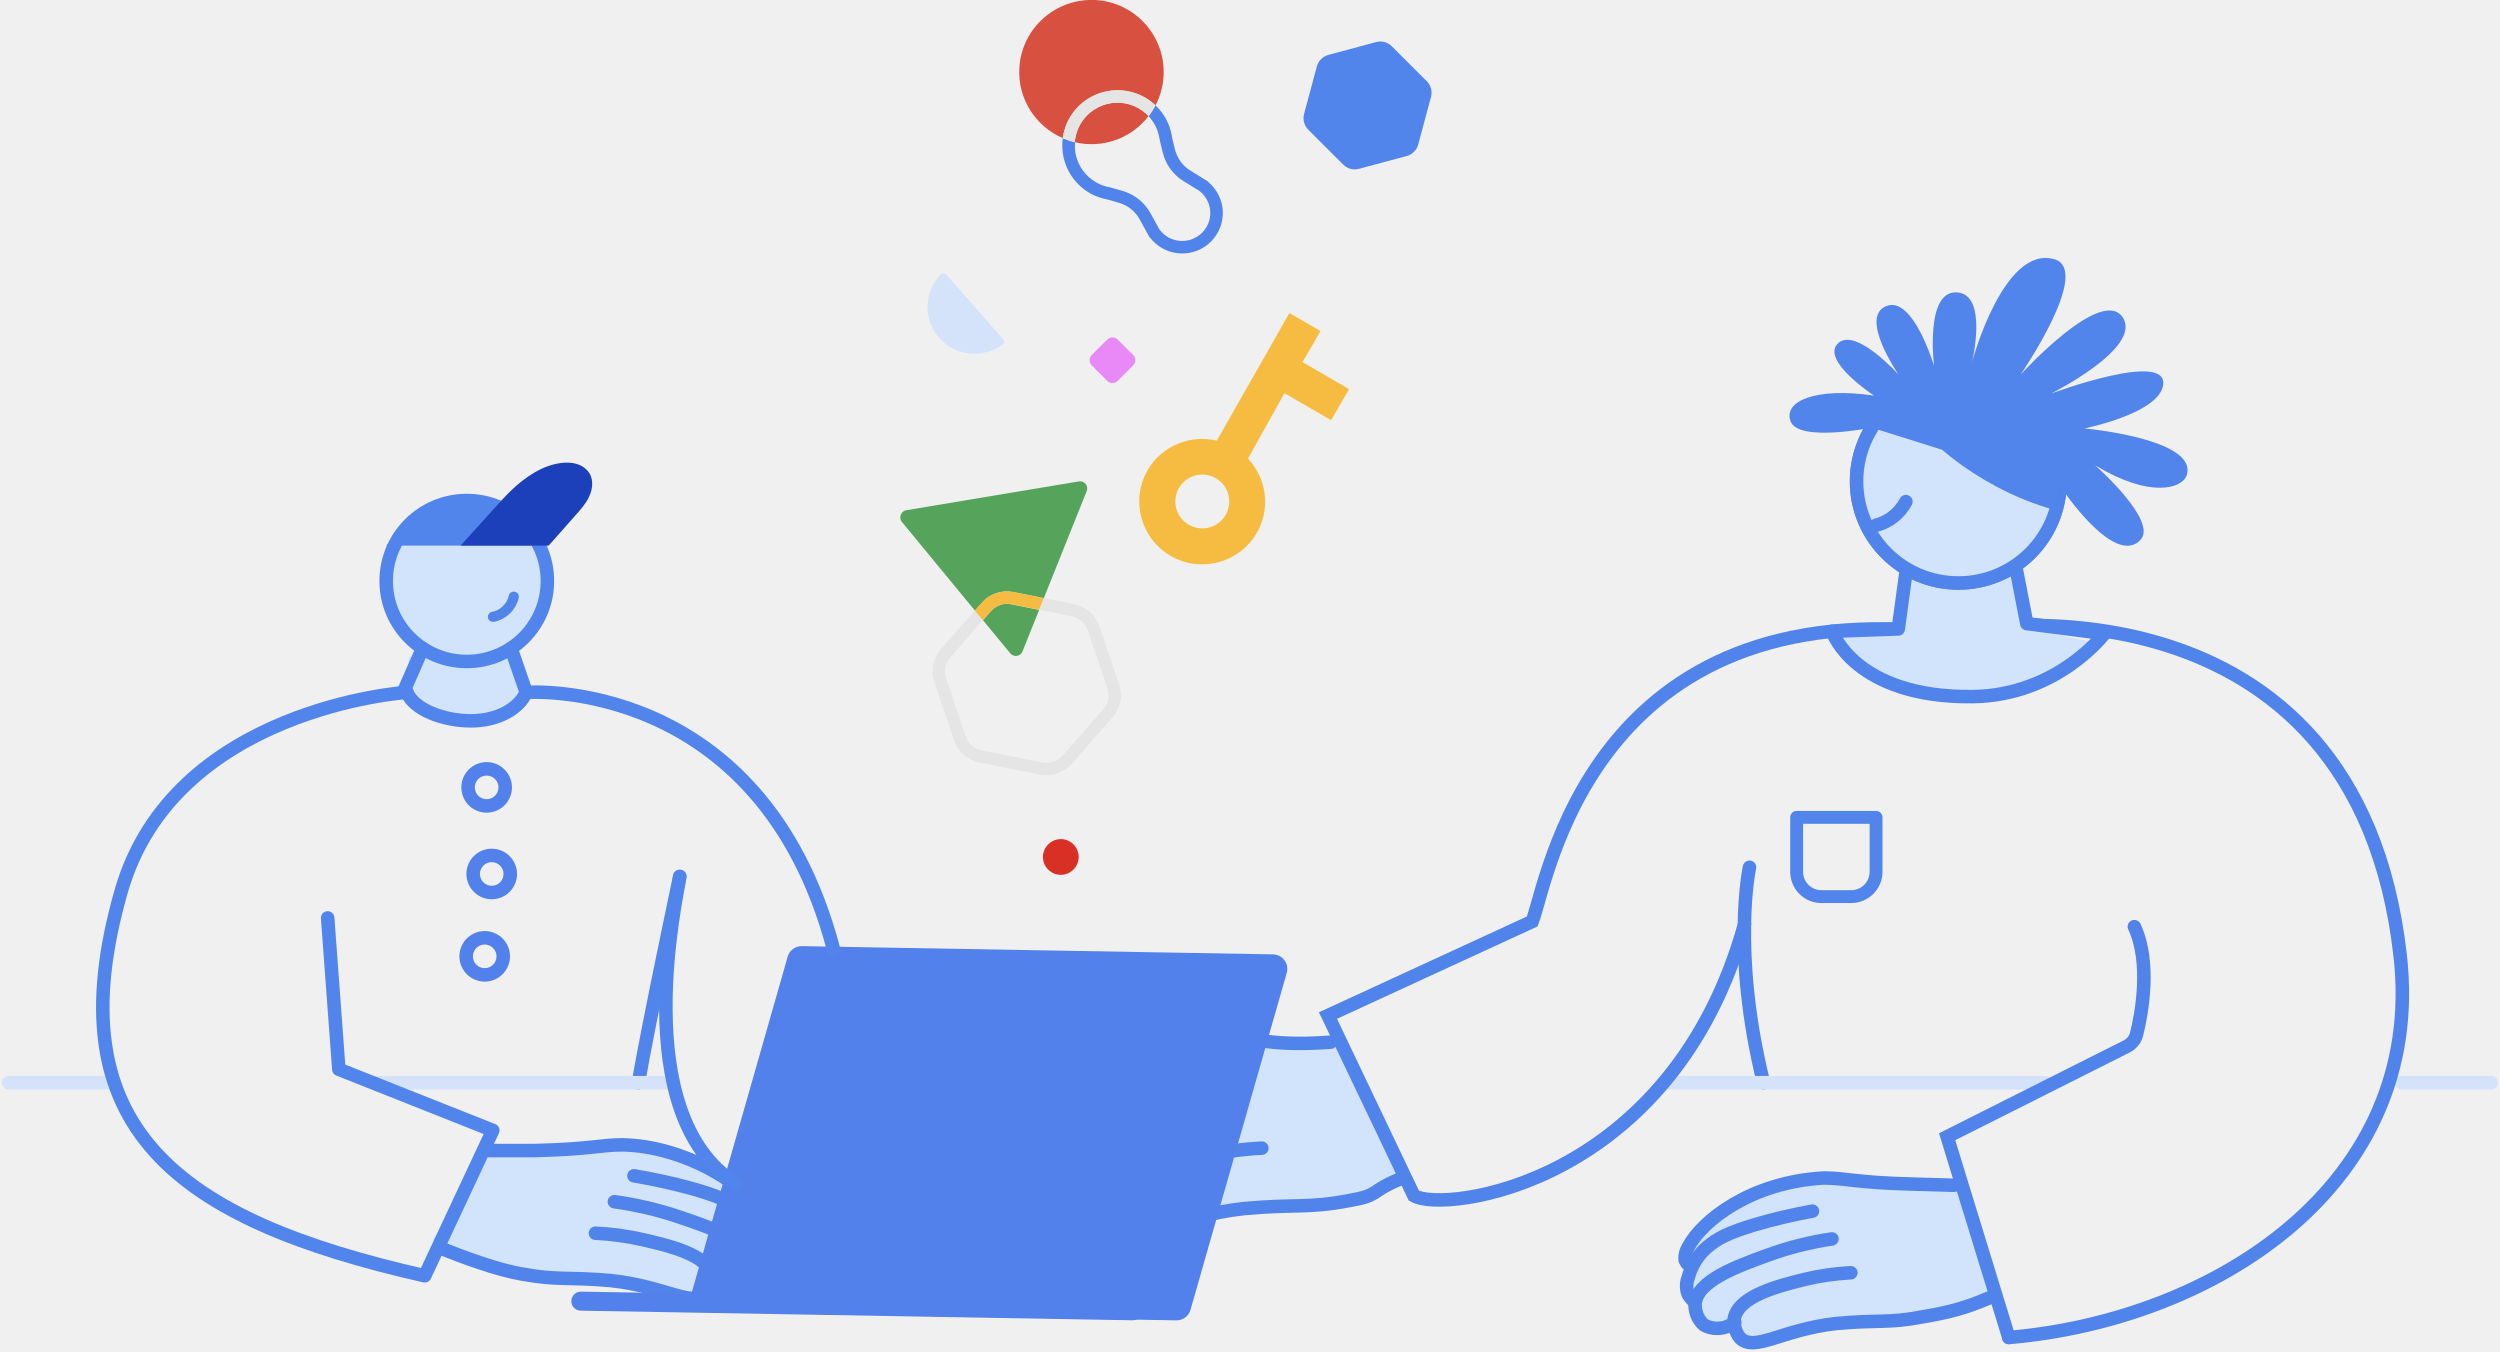
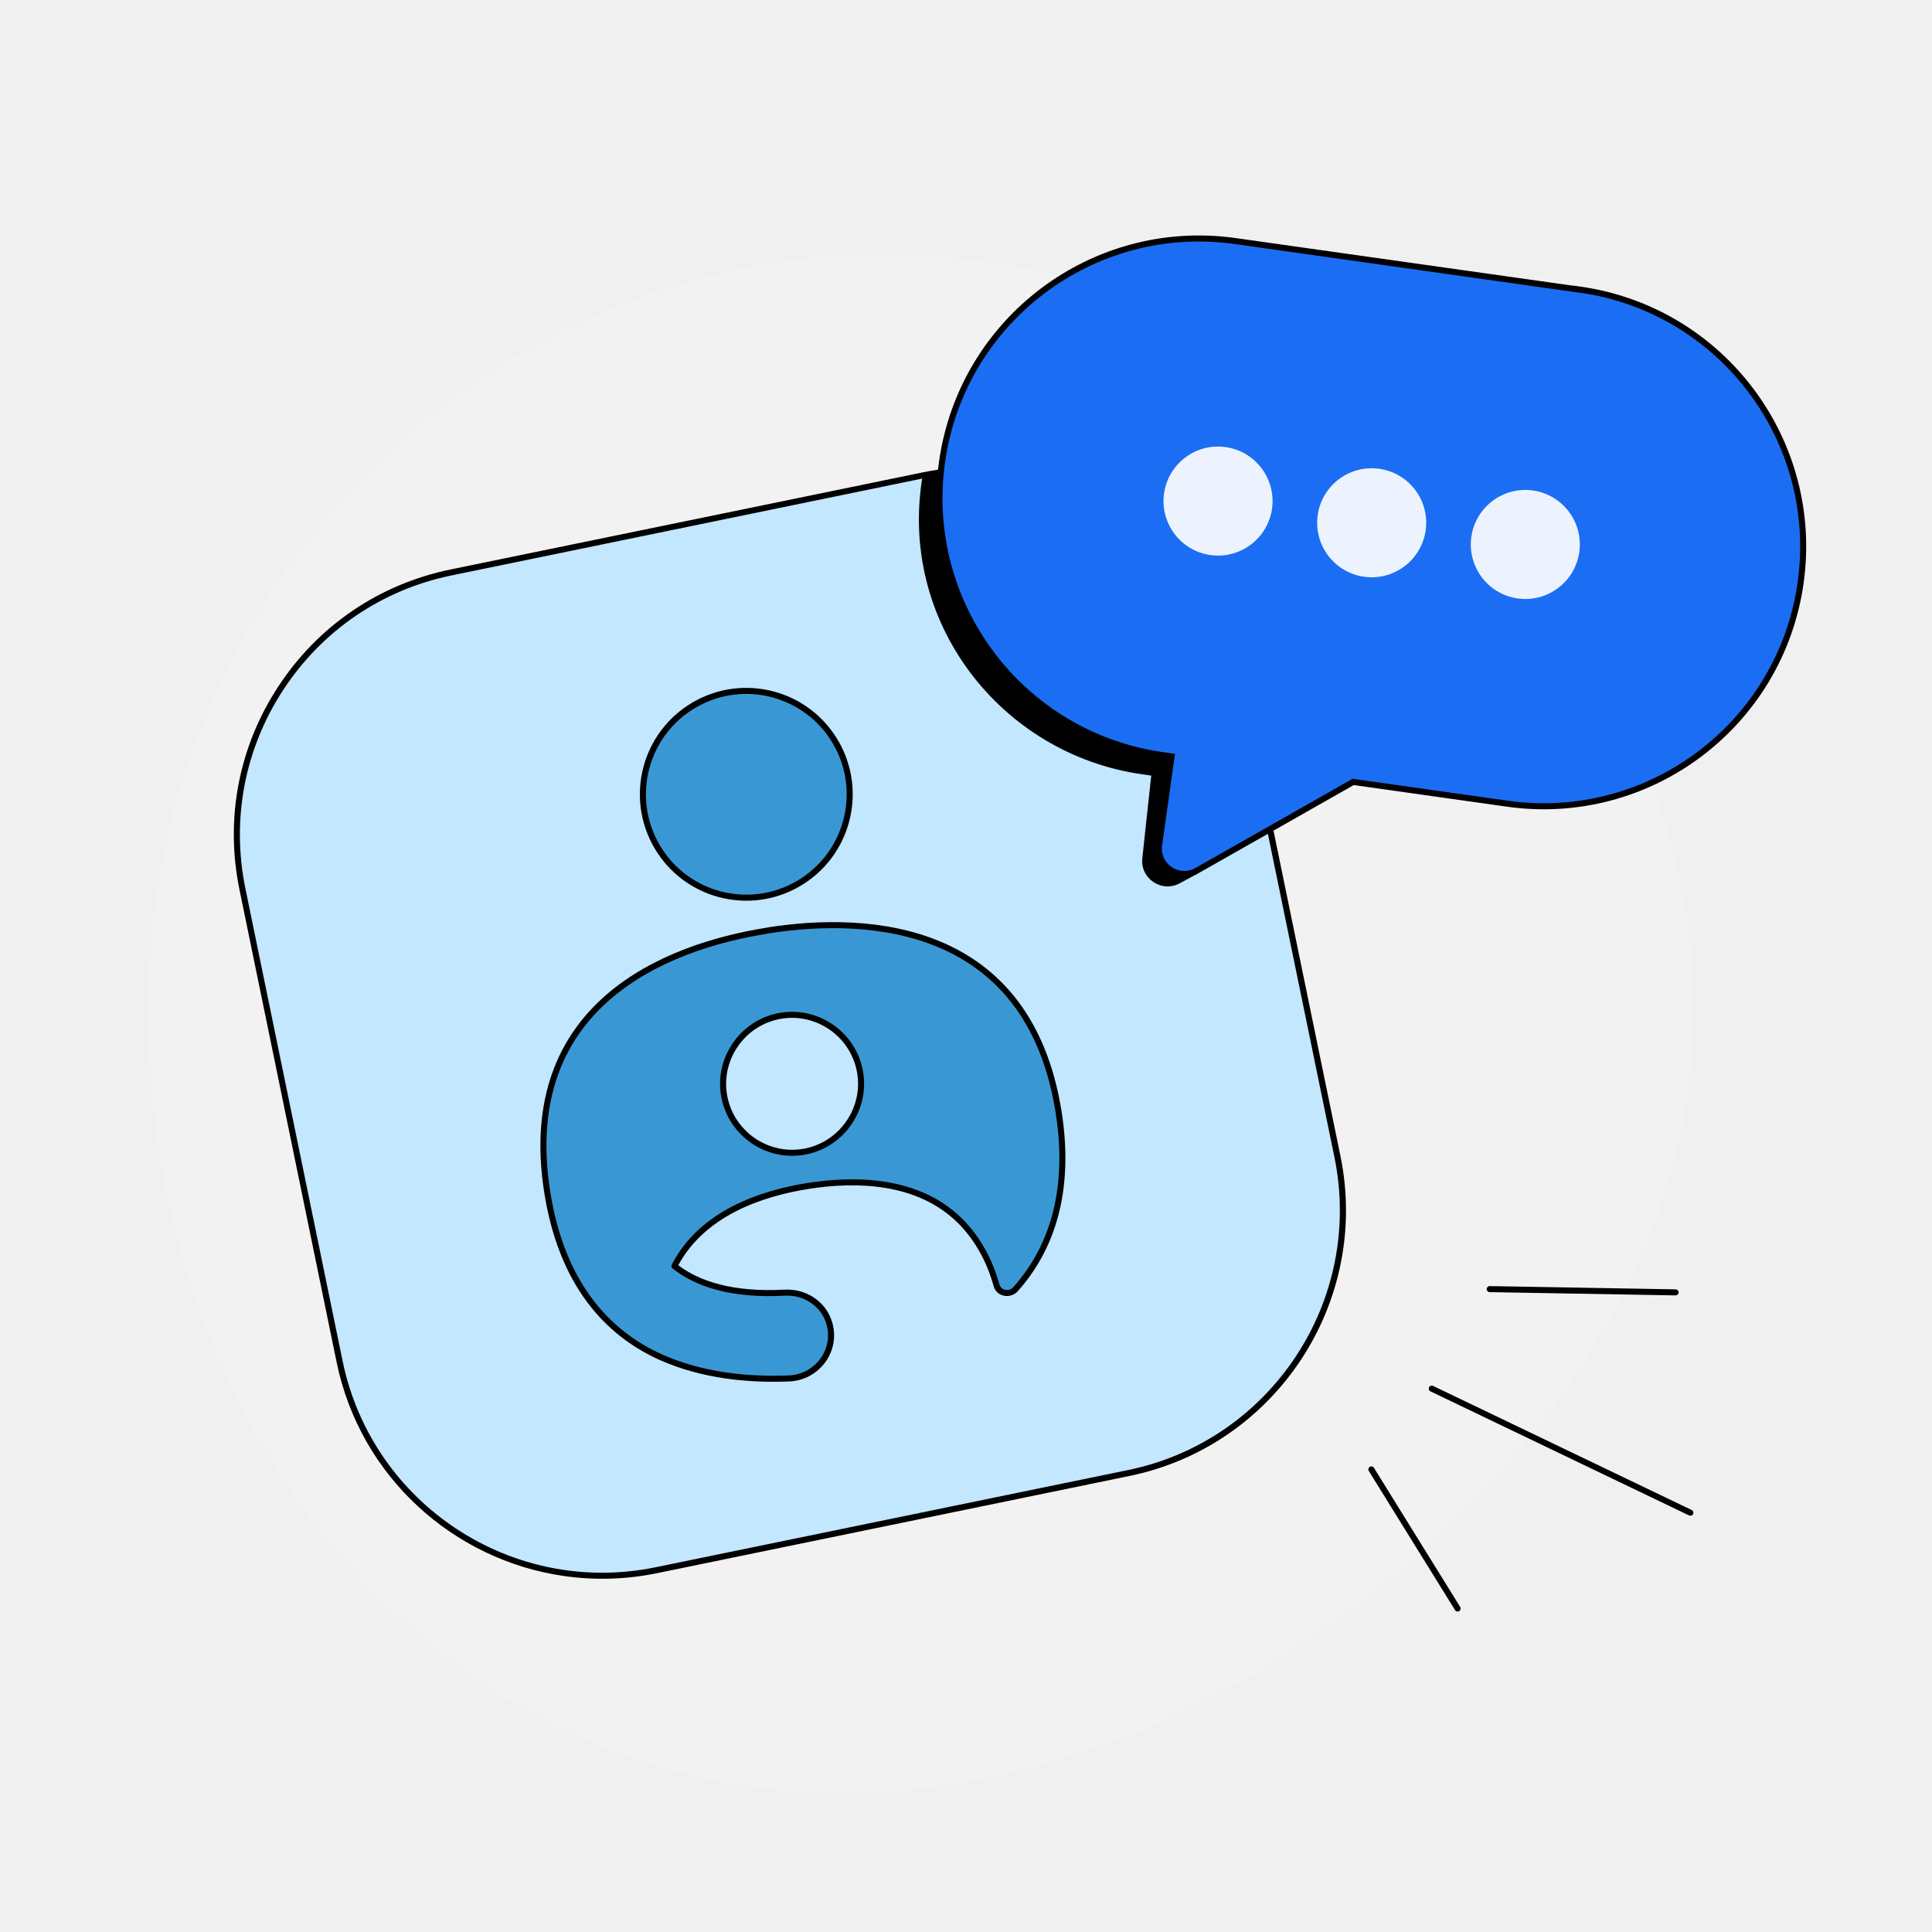
- <svg xmlns="http://www.w3.org/2000/svg" width="370" height="200" viewBox="0 0 370 200" fill="none">
-   <g clip-path="url(#clip0)">
-     <path d="M258.927 128.359C258.927 128.359 256.207 140.758 261.005 160.241" stroke="#5184EB" stroke-width="2" stroke-miterlimit="10" stroke-linecap="round" />
-     <path d="M266.932 189.266L262.737 190.368L263.481 194.479L295.31 191.572C293.257 186.064 291.294 180.556 289.242 175.138H282.994C274.591 174.933 273.193 174.241 269.832 174.241C260.595 174.446 251.82 180.556 249.767 184.463C249.395 185.013 249.267 185.705 249.395 186.371C249.395 186.576 249.485 186.666 249.587 186.871L250.896 186.474C250.344 187.242 249.959 188.126 249.78 189.074C249.459 189.868 249.459 190.778 249.78 191.585C250.011 191.956 250.293 192.302 250.614 192.584L250.986 192.379C250.883 192.558 250.819 192.763 250.793 192.981C250.742 194.21 251.268 195.376 252.192 196.093C253.59 196.887 255.283 196.772 256.579 195.799C256.656 196.631 256.977 197.4 257.516 198.002C259.568 200.205 263.584 196.798 271.602 195.901C277.952 195.299 279.351 195.901 284.482 194.902C288.19 194.274 291.82 193.198 295.31 191.7C288.023 188.971 278.042 186.768 266.932 189.266Z" fill="#D2E3FC" />
-     <path d="M289.19 175.419L282.981 175.24C274.681 175.035 273.18 174.344 269.921 174.344C259.132 174.933 251.909 180.658 249.857 184.565C249.51 185.129 249.344 185.795 249.395 186.474L249.677 186.973" stroke="#5184EB" stroke-width="2" stroke-linecap="round" stroke-linejoin="round" />
-     <path d="M294.296 192.135C290.807 193.634 288.279 194.262 284.572 194.889C279.44 195.888 278.042 195.286 271.692 195.888C263.661 196.785 259.658 200.192 257.503 197.989C256.887 197.208 256.579 196.196 256.669 195.184C257.233 191.777 263.391 190.278 267.022 189.368C269.293 188.818 271.602 188.485 273.924 188.369" stroke="#5184EB" stroke-width="2" stroke-linecap="round" stroke-linejoin="round" />
-     <path d="M271.127 183.361C267.894 183.835 264.7 184.642 261.608 185.769C256.938 187.473 251.153 189.573 250.87 192.981C250.832 194.185 251.307 195.325 252.179 196.093C253.654 196.9 255.425 196.734 256.746 195.696" stroke="#5184EB" stroke-width="2" stroke-linecap="round" stroke-linejoin="round" />
-     <path d="M268.241 179.249C265.38 179.762 262.545 180.428 259.748 181.248C255.732 182.452 254.052 183.348 252.564 184.655C251.268 185.795 250.319 187.332 249.857 189.061C249.536 189.855 249.536 190.765 249.857 191.572C250.088 191.943 250.37 192.289 250.691 192.571" stroke="#5184EB" stroke-width="2" stroke-linecap="round" stroke-linejoin="round" />
-     <path fill-rule="evenodd" clip-rule="evenodd" d="M77.141 103.804L69.648 106.686L60.463 103.804V97.208H77.141V103.804Z" fill="#D2E3FC" />
-     <path d="M69.084 97.899C75.673 97.899 81.015 92.566 81.015 85.987C81.015 79.408 75.673 74.075 69.084 74.075C62.495 74.075 57.153 79.408 57.153 85.987C57.153 92.566 62.495 97.899 69.084 97.899Z" fill="#D2E3FC" stroke="#5185EC" stroke-width="2" stroke-miterlimit="10" stroke-linecap="round" stroke-linejoin="round" />
-     <path d="M57.153 80.748H78.488L77.91 76.393L69.892 74.228L65.453 74.318L60.501 77.507L57.153 80.748Z" fill="#5185EC" />
-     <path d="M86.814 74.203C86.172 75.215 85.261 76.15 84.479 77.046C83.388 78.276 82.298 79.505 81.207 80.748H68.173C69.443 79.352 71.355 77.225 72.625 75.829C74.793 73.421 76.435 71.5 79.155 69.899C82.016 68.221 85.672 67.747 87.186 69.963C87.198 69.988 87.211 70.014 87.237 70.04C87.904 71.103 87.75 72.742 86.814 74.203Z" fill="#1B40BA" />
-     <path d="M76.037 88.305C75.729 89.791 74.459 91.034 72.958 91.29" stroke="#5185EC" stroke-width="1.5" stroke-miterlimit="10" stroke-linecap="round" stroke-linejoin="round" />
-     <path d="M77.885 102.472L75.627 95.952" stroke="#5185EC" stroke-width="2" stroke-miterlimit="10" stroke-linecap="round" stroke-linejoin="round" />
-     <path d="M59.911 101.947L62.541 95.952" stroke="#5185EC" stroke-width="2" stroke-miterlimit="10" stroke-linecap="round" stroke-linejoin="round" />
-     <path d="M148.444 50.186C148.495 50.237 148.534 50.314 148.559 50.378C148.585 50.455 148.585 50.532 148.585 50.608C148.572 50.685 148.559 50.762 148.521 50.826C148.482 50.89 148.431 50.954 148.367 50.993C146.968 52.03 145.224 52.504 143.492 52.325C141.76 52.145 140.156 51.313 139.002 50.006C137.847 48.7 137.231 47.009 137.27 45.267C137.308 43.525 138.014 41.86 139.22 40.605C139.271 40.553 139.335 40.502 139.412 40.477C139.489 40.451 139.566 40.438 139.643 40.438C139.72 40.438 139.797 40.464 139.874 40.489C139.951 40.528 140.015 40.566 140.066 40.63L148.444 50.186Z" fill="#D5E3FA" />
-     <path d="M169.984 17.19C170.548 17.792 170.997 18.509 171.292 19.29C171.459 19.752 171.575 20.238 171.664 20.828L172.088 22.582C172.306 23.466 172.691 24.299 173.242 25.042C173.794 25.785 174.461 26.399 175.244 26.86L177.502 28.244C177.54 28.282 177.579 28.321 177.63 28.359C177.771 28.474 177.899 28.59 178.002 28.692C178.387 29.102 178.682 29.589 178.874 30.114C179.067 30.652 179.144 31.203 179.118 31.766C179.08 32.33 178.938 32.881 178.682 33.38C178.425 33.88 178.079 34.328 177.643 34.687C177.206 35.045 176.719 35.315 176.167 35.481C175.629 35.648 175.064 35.699 174.5 35.635C173.935 35.571 173.409 35.404 172.909 35.122C172.421 34.84 171.998 34.469 171.652 34.021C171.626 33.995 171.613 33.969 171.587 33.944L170.292 31.587C169.406 29.96 167.931 28.782 166.148 28.257L164.313 27.732C163.826 27.655 163.338 27.501 162.877 27.322C162.864 27.309 162.838 27.309 162.825 27.296C162.017 26.937 161.273 26.399 160.683 25.746C160.067 25.067 159.618 24.273 159.349 23.402C159.105 22.646 159.041 21.839 159.105 21.045C158.476 20.904 157.873 20.699 157.296 20.456C157.296 20.469 157.296 20.482 157.283 20.494C157.142 21.647 157.232 22.838 157.591 23.966C157.95 25.093 158.528 26.118 159.323 26.989C160.105 27.86 161.08 28.551 162.158 29.012C162.184 29.025 162.209 29.038 162.235 29.038C162.8 29.269 163.39 29.435 163.903 29.525L165.635 30.024C166.943 30.409 168.021 31.28 168.675 32.471L170.074 35.02C170.125 35.122 170.202 35.212 170.305 35.289C170.779 35.878 171.344 36.365 172.011 36.736C172.729 37.146 173.499 37.389 174.307 37.479C175.115 37.569 175.924 37.492 176.706 37.261C177.489 37.031 178.207 36.634 178.836 36.109C179.464 35.583 179.965 34.943 180.337 34.213C180.709 33.483 180.914 32.701 180.965 31.882C180.991 31.382 180.965 30.87 180.863 30.383C180.799 30.088 180.722 29.781 180.619 29.499C180.337 28.731 179.913 28.039 179.349 27.424C179.233 27.309 179.105 27.194 178.977 27.078C178.9 26.976 178.81 26.886 178.707 26.809L176.219 25.272C175.641 24.926 175.141 24.478 174.743 23.927C174.346 23.376 174.063 22.774 173.897 22.121L173.486 20.469C173.409 19.841 173.255 19.226 173.037 18.637C172.614 17.484 171.908 16.434 171.01 15.589C170.702 16.165 170.369 16.703 169.984 17.19ZM162.53 28.154V28.167V28.154Z" fill="#5184EB" />
-     <path d="M169.984 17.19C169.83 17.023 169.676 16.869 169.496 16.716C168.803 16.127 167.995 15.691 167.11 15.435C166.238 15.191 165.301 15.127 164.416 15.268C163.505 15.409 162.658 15.742 161.889 16.242C161.119 16.741 160.49 17.395 160.003 18.176C159.528 18.945 159.207 19.816 159.092 20.712C159.079 20.815 159.092 20.93 159.079 21.045C159.644 21.173 160.208 21.276 160.811 21.314C164.519 21.558 167.893 19.905 169.984 17.19Z" fill="#D85140" />
-     <path d="M150.869 9.965C150.561 14.589 153.268 18.714 157.296 20.443C157.45 19.303 157.847 18.176 158.463 17.203C159.092 16.191 159.913 15.358 160.901 14.705C161.889 14.052 162.979 13.629 164.159 13.449C165.314 13.27 166.52 13.347 167.636 13.667C168.778 13.987 169.817 14.551 170.715 15.32C170.818 15.409 170.907 15.512 171.01 15.601C171.677 14.32 172.1 12.899 172.203 11.362C172.588 5.482 168.123 0.397 162.235 0.013C156.347 -0.359 151.253 4.086 150.869 9.965Z" fill="#D85140" />
-     <path d="M167.623 13.68C166.494 13.36 165.288 13.283 164.146 13.462C162.966 13.642 161.876 14.064 160.888 14.717C159.9 15.371 159.079 16.203 158.45 17.215C157.835 18.202 157.437 19.316 157.283 20.456C157.86 20.699 158.463 20.904 159.092 21.045C159.105 20.93 159.079 20.827 159.105 20.712C159.22 19.816 159.528 18.932 160.016 18.176C160.503 17.395 161.144 16.741 161.901 16.242C162.671 15.742 163.518 15.409 164.429 15.268C165.327 15.127 166.25 15.191 167.123 15.435C168.008 15.691 168.803 16.114 169.509 16.716C169.676 16.857 169.843 17.023 169.996 17.19C170.381 16.703 170.715 16.165 170.997 15.614C170.894 15.524 170.805 15.422 170.702 15.332C169.804 14.551 168.765 14 167.623 13.68Z" fill="#E5E5E5" />
-     <path d="M147.43 87.793C148.264 87.511 149.149 87.46 150.009 87.626L154.486 88.523L160.824 72.704C160.901 72.537 160.926 72.345 160.901 72.153C160.875 71.961 160.811 71.782 160.695 71.641C160.58 71.487 160.426 71.372 160.246 71.308C160.067 71.231 159.874 71.218 159.695 71.244L134.05 75.522C133.883 75.56 133.716 75.65 133.588 75.778C133.46 75.893 133.357 76.047 133.306 76.214C133.242 76.38 133.229 76.559 133.254 76.739C133.28 76.918 133.357 77.085 133.46 77.226L144.3 90.38L145.288 89.253C145.852 88.574 146.596 88.075 147.43 87.793Z" fill="#56A45C" />
-     <path d="M149.239 89.368C148.829 89.343 148.405 89.394 148.02 89.535C147.494 89.714 147.02 90.022 146.66 90.445L145.48 91.789L149.521 96.695C149.637 96.836 149.791 96.951 149.97 97.016C150.137 97.08 150.33 97.105 150.509 97.067C150.689 97.041 150.868 96.964 151.009 96.849C151.151 96.734 151.266 96.58 151.33 96.413L153.793 90.265L149.662 89.433C149.521 89.394 149.38 89.381 149.239 89.368Z" fill="#56A45C" />
-     <path d="M165.635 101.307L162.722 92.699C162.44 91.866 161.94 91.123 161.286 90.547C160.631 89.971 159.823 89.573 158.976 89.407L154.486 88.51L153.793 90.24L158.617 91.2C159.156 91.303 159.656 91.559 160.08 91.918C160.49 92.276 160.811 92.75 160.978 93.275L163.89 101.883C163.89 101.883 163.89 101.883 163.89 101.896C164.069 102.421 164.108 102.985 164.005 103.522C163.903 104.073 163.646 104.573 163.287 104.983L157.257 111.836C156.898 112.245 156.423 112.566 155.897 112.732C155.384 112.911 154.82 112.937 154.268 112.835L145.288 111.054C144.749 110.952 144.249 110.696 143.825 110.337C143.415 109.978 143.107 109.504 142.927 108.979L140.015 100.371C139.836 99.846 139.797 99.283 139.912 98.745C140.015 98.207 140.272 97.694 140.644 97.284L145.467 91.764L144.287 90.329L139.258 96.068C138.681 96.721 138.283 97.528 138.116 98.373C137.937 99.231 138.001 100.115 138.283 100.948L141.195 109.556C141.478 110.388 141.965 111.131 142.619 111.707C143.274 112.284 144.082 112.681 144.929 112.847L153.909 114.628C154.127 114.666 154.345 114.705 154.576 114.718C155.217 114.756 155.872 114.666 156.488 114.461C157.321 114.18 158.065 113.68 158.63 113.027L164.66 106.174C165.237 105.521 165.635 104.714 165.801 103.856C165.981 103.023 165.917 102.139 165.635 101.307Z" fill="#E5E5E5" />
-     <path d="M146.661 90.445C147.02 90.035 147.494 89.714 148.02 89.535C148.418 89.407 148.829 89.343 149.239 89.368C149.38 89.381 149.509 89.394 149.65 89.42L153.781 90.252L154.473 88.523L149.996 87.626C149.137 87.46 148.251 87.511 147.418 87.793C146.584 88.075 145.84 88.574 145.262 89.228L144.274 90.355L145.455 91.789L146.661 90.445Z" fill="#F6BC41" />
-     <path d="M100.605 129.717C100.605 129.717 95.922 151.761 94.485 160.241" stroke="#5185EC" stroke-width="2" stroke-miterlimit="10" stroke-linecap="round" stroke-linejoin="round" />
-     <path d="M355.452 160.241H368.717" stroke="#D5E3FA" stroke-width="2" stroke-miterlimit="10" stroke-linecap="round" stroke-linejoin="round" />
-     <path d="M246.239 160.241H302.712" stroke="#D5E3FA" stroke-width="2" stroke-miterlimit="10" stroke-linecap="round" stroke-linejoin="round" />
-     <path d="M120.169 160.241H196.912" stroke="#D5E3FA" stroke-width="2" stroke-miterlimit="10" stroke-linecap="round" stroke-linejoin="round" />
-     <path d="M55.216 160.241H99.642" stroke="#D5E3FA" stroke-width="2" stroke-miterlimit="10" stroke-linecap="round" stroke-linejoin="round" />
-     <path d="M197.746 154.272C200.812 160.779 203.108 167.811 206.957 173.383C202.056 175.701 204.635 175.663 199.413 177.008C194.513 178.276 189.458 178.788 184.442 179.301C179.798 179.775 175.167 180.248 170.522 180.71C169.265 180.838 167.944 180.953 166.802 180.402C165.66 179.851 164.814 178.378 165.34 177.174C164.185 178.865 161.696 179.339 160.054 178.186C158.412 177.033 157.86 174.446 158.887 172.666C159.066 173.204 158.22 173.575 157.796 173.229C157.373 172.883 157.309 172.23 157.283 171.666C157.142 168.528 157.091 165.095 158.887 162.598C159.9 161.201 161.388 160.266 162.876 159.472C174.833 153.093 184.365 153.772 197.746 154.272Z" fill="#D2E3FC" />
-     <path d="M196.912 154.246C186.956 154.976 184.776 153.234 180.811 153.234C169.586 153.478 160.003 160.715 157.514 165.364C157.091 166.03 156.885 166.837 156.95 167.632L157.296 168.234" stroke="#5184EB" stroke-width="2" stroke-linecap="round" stroke-linejoin="round" />
-     <path d="M206.957 174.587C202.723 176.38 204.173 176.931 199.67 177.687C193.435 178.878 191.742 178.161 184.031 178.878C174.281 179.954 169.406 184.014 166.802 181.389C166.045 180.466 165.686 179.262 165.776 178.045C166.456 173.985 173.935 172.192 178.361 171.116C181.119 170.462 183.929 170.053 186.751 169.924" stroke="#5184EB" stroke-width="2" stroke-linecap="round" stroke-linejoin="round" />
-     <path d="M183.352 163.943C179.426 164.506 175.552 165.467 171.793 166.812C166.122 168.836 159.092 171.346 158.758 175.407C158.707 176.841 159.297 178.212 160.349 179.108C162.132 180.069 164.288 179.877 165.904 178.635" stroke="#5184EB" stroke-width="2" stroke-linecap="round" stroke-linejoin="round" />
-     <path d="M179.836 159.05C176.36 159.652 172.922 160.446 169.522 161.432C164.647 162.867 162.607 163.943 160.798 165.492C159.22 166.85 158.066 168.682 157.514 170.744C157.129 171.692 157.129 172.781 157.514 173.729C157.796 174.177 158.143 174.574 158.54 174.92" stroke="#5184EB" stroke-width="2" stroke-linecap="round" stroke-linejoin="round" />
-     <path d="M71.175 169.848C68.648 174.933 67.16 179.224 63.978 183.579C68.032 185.398 73.343 187.024 77.654 188.075C81.708 189.061 85.877 189.471 90.021 189.868C93.857 190.24 97.68 190.611 101.516 190.97C102.555 191.072 103.645 191.162 104.582 190.726C105.531 190.291 106.224 189.138 105.788 188.203C106.75 189.522 108.79 189.894 110.149 188.997C111.509 188.1 111.958 186.064 111.112 184.668C110.971 185.09 111.663 185.385 112.01 185.103C112.356 184.821 112.407 184.322 112.433 183.873C112.548 181.414 112.6 178.737 111.112 176.777C110.278 175.676 109.046 174.958 107.815 174.331C97.949 169.348 83.003 169.643 71.958 170.04" fill="#D2E3FC" />
-     <path d="M72.394 170.283H79.039C87.365 170.091 88.866 169.438 92.138 169.438C101.4 169.63 110.201 175.33 112.266 178.968C112.613 179.493 112.779 180.12 112.728 180.748L112.446 181.209" stroke="#5184EB" stroke-width="2" stroke-linecap="round" stroke-linejoin="round" />
-     <path d="M64.927 184.616C68.417 186.013 73.728 188.011 77.448 188.587C82.593 189.522 84.004 188.959 90.367 189.522C98.411 190.368 102.439 193.544 104.594 191.482C105.21 190.752 105.518 189.817 105.441 188.869C104.877 185.692 98.706 184.283 95.05 183.451C92.779 182.938 90.457 182.618 88.122 182.516" stroke="#5184EB" stroke-width="2" stroke-linecap="round" stroke-linejoin="round" />
-     <path d="M90.932 177.853C94.177 178.302 97.372 179.044 100.476 180.095C105.159 181.683 110.958 183.643 111.24 186.82C111.278 187.934 110.804 189.01 109.931 189.714C108.456 190.457 106.686 190.316 105.339 189.343" stroke="#5184EB" stroke-width="2" stroke-linecap="round" stroke-linejoin="round" />
-     <path d="M93.831 174.023C96.704 174.497 99.54 175.125 102.349 175.893C106.378 177.021 108.058 177.853 109.559 179.07C110.868 180.133 111.817 181.568 112.279 183.182C112.6 183.925 112.6 184.77 112.279 185.513C112.048 185.859 111.766 186.179 111.432 186.448" stroke="#5184EB" stroke-width="2" stroke-linecap="round" stroke-linejoin="round" />
-     <path d="M1.283 160.241H16.934" stroke="#D5E3FA" stroke-width="2" stroke-miterlimit="10" stroke-linecap="round" stroke-linejoin="round" />
-     <path fill-rule="evenodd" clip-rule="evenodd" d="M85.993 191.162L167.674 192.584C168.457 192.596 169.073 193.237 169.06 194.018C169.047 194.8 168.406 195.414 167.623 195.402L85.941 193.98C85.159 193.967 84.543 193.326 84.556 192.545C84.568 191.764 85.21 191.149 85.993 191.162Z" fill="#5381EB" />
-     <path fill-rule="evenodd" clip-rule="evenodd" d="M118.668 140.028L188.419 141.245C189.599 141.271 190.536 142.231 190.523 143.41C190.523 143.589 190.497 143.781 190.446 143.961L176.193 193.864C175.923 194.8 175.064 195.427 174.102 195.414L104.351 194.197C103.17 194.172 102.234 193.211 102.247 192.033C102.247 191.853 102.272 191.661 102.324 191.482L116.577 141.578C116.846 140.643 117.706 140.015 118.668 140.028Z" fill="#5381EB" />
-     <path d="M77.885 102.472C76.781 104.919 73.625 106.686 69.7 106.686C65.659 106.686 61.233 105.021 60.232 102.472" stroke="#5185EC" stroke-width="2" stroke-miterlimit="10" stroke-linecap="round" stroke-linejoin="round" />
-     <path d="M60.219 102.472C60.219 102.472 25.709 104.701 17.935 131.907C7.915 166.978 26.171 180.518 62.862 188.818L72.933 167.299L50.148 158.255L48.493 135.852" stroke="#5185EC" stroke-width="2" stroke-miterlimit="10" stroke-linecap="round" stroke-linejoin="round" />
-     <path d="M77.885 102.472C77.885 102.472 112.574 99.846 123.325 140.361" stroke="#5185EC" stroke-width="2" stroke-miterlimit="10" stroke-linecap="round" stroke-linejoin="round" />
-     <path d="M100.605 129.717C100.322 132.292 92.651 164.788 108.879 175.151" stroke="#5185EC" stroke-width="2" stroke-miterlimit="10" stroke-linecap="round" stroke-linejoin="round" />
-     <path d="M72.661 119.202C74.136 118.852 75.047 117.373 74.695 115.899C74.343 114.425 72.862 113.514 71.387 113.864C69.912 114.214 69.001 115.693 69.353 117.167C69.705 118.641 71.186 119.552 72.661 119.202Z" stroke="#5381EB" stroke-width="2" />
-     <path d="M73.412 132.017C74.888 131.667 75.798 130.188 75.446 128.714C75.094 127.24 73.613 126.329 72.138 126.679C70.663 127.029 69.753 128.508 70.105 129.982C70.456 131.456 71.937 132.367 73.412 132.017Z" stroke="#5381EB" stroke-width="2" />
-     <path d="M72.373 144.206C73.848 143.856 74.759 142.377 74.407 140.903C74.055 139.429 72.574 138.518 71.099 138.868C69.624 139.218 68.713 140.697 69.065 142.171C69.417 143.645 70.898 144.556 72.373 144.206Z" stroke="#5381EB" stroke-width="2" />
-     <path d="M159.272 125.49C160.028 126.745 159.605 128.346 158.348 129.102C157.078 129.858 155.487 129.435 154.73 128.18C153.973 126.925 154.397 125.323 155.654 124.568C156.911 123.799 158.515 124.222 159.272 125.49Z" fill="#D93025" />
-     <path d="M297.298 197.951C327.6 195.376 359.044 175.471 355.234 141.501C348.742 83.528 291.05 92.571 289.075 93.8C235.309 86.973 229.035 130.729 226.765 136.378L196.54 150.301L209.253 176.957C213.705 179.608 247.471 175.381 258.196 136.788" stroke="#5184EB" stroke-width="2" stroke-miterlimit="10" stroke-linecap="round" />
-     <path d="M315.887 137.146C318.389 142.513 316.952 150.07 316.221 153.042C316.028 153.836 315.477 154.502 314.746 154.874L288.177 168.234L297.298 197.938" stroke="#5184EB" stroke-width="2" stroke-miterlimit="10" stroke-linecap="round" />
-     <path d="M288.087 86.013C286.548 85.654 284.995 85.398 283.43 85.231C281.981 85.231 281.865 86.32 281.48 87.652C280.916 89.471 280.364 91.303 279.812 93.122C279.748 93.403 279.62 93.659 279.44 93.877C279.171 94.108 278.196 92.968 277.85 93.032C276.323 93.378 274.796 93.224 273.231 93.134C272.731 93.032 272.205 93.032 271.705 93.134C271.461 93.198 271.243 93.352 271.102 93.557C270.961 93.762 270.884 94.018 270.909 94.262C270.973 94.543 271.127 94.787 271.345 94.979C273.513 97.374 276.9 100.692 280.018 101.588C283.482 102.408 287.061 102.677 290.614 102.395C295.759 102.6 303.443 101.153 307.433 97.886C308.485 97.182 309.589 96.247 309.589 94.992L300.685 93.147C300.39 93.109 300.557 92.865 300.3 92.725C299.967 92.443 299.402 92.865 299.3 92.443L298.491 87.678C299.364 87.063 297.542 84.783 296.811 84.578C296.4 84.488 294.284 85.513 293.873 85.615C291.962 86.077 290.012 86.205 288.087 86.013Z" fill="#D2E3FC" />
-     <path d="M304.893 71.244C304.893 62.944 298.158 56.206 289.832 56.206C281.519 56.206 274.771 62.931 274.771 71.244C274.771 79.544 281.519 86.282 289.832 86.282C298.158 86.282 304.893 79.557 304.893 71.244Z" stroke="#5184EB" stroke-width="2" stroke-linecap="round" stroke-linejoin="round" />
-     <path d="M282.288 83.195L280.941 93.083L271.153 93.429C271.153 93.429 274.437 103.292 291.923 103.1C304.534 102.959 311.449 93.775 311.449 93.775L299.967 92.289L298.299 83.694C298.299 83.681 285.406 85.615 282.288 83.195Z" stroke="#5184EB" stroke-width="2" stroke-linecap="round" stroke-linejoin="round" />
-     <path d="M180.093 65.211C176.193 64.301 171.985 65.928 169.868 69.553C167.29 73.985 168.803 79.698 173.255 82.272C177.707 84.847 183.416 83.335 185.994 78.891C188.111 75.253 187.444 70.783 184.698 67.875L190.099 58.191L197.001 62.188L199.67 57.589L192.768 53.593L195.436 48.995L190.831 46.33L180.093 65.211ZM181.389 76.214C180.285 78.122 177.835 78.763 175.936 77.661C174.025 76.559 173.383 74.113 174.487 72.217C175.59 70.322 178.04 69.668 179.939 70.77C181.85 71.871 182.492 74.318 181.389 76.214Z" fill="#F6BC41" />
-     <path d="M163.877 56.373L161.581 54.08C161.157 53.657 161.157 52.965 161.581 52.543L163.877 50.25C164.3 49.827 164.993 49.827 165.417 50.25L167.713 52.543C168.136 52.965 168.136 53.657 167.713 54.08L165.417 56.373C164.98 56.795 164.3 56.795 163.877 56.373Z" fill="#E989F7" />
-     <path d="M304.893 71.244C304.893 62.944 298.158 56.206 289.832 56.206C281.519 56.206 274.771 62.931 274.771 71.244C274.771 79.544 281.519 86.282 289.832 86.282C298.158 86.282 304.893 79.557 304.893 71.244Z" fill="#D2E3FC" stroke="#5184EB" stroke-width="2" stroke-linecap="round" stroke-linejoin="round" />
-     <path d="M277.657 77.738C278.594 77.495 279.479 77.059 280.236 76.457C280.993 75.855 281.621 75.099 282.07 74.241" stroke="#5184EB" stroke-width="2" stroke-linecap="round" stroke-linejoin="round" />
-     <path d="M198.798 24.363L193.627 19.201C193.024 18.599 192.781 17.702 192.999 16.882L194.897 9.825C195.116 8.992 195.77 8.351 196.604 8.121L203.673 6.225C204.506 6.007 205.392 6.238 205.995 6.853L211.165 12.015C211.768 12.617 212.011 13.514 211.793 14.333L209.895 21.391C209.676 22.224 209.022 22.864 208.188 23.095L201.12 24.99C200.298 25.208 199.413 24.978 198.798 24.363Z" fill="#5185EC" />
-     <path d="M273.975 132.701H269.575C267.548 132.701 265.906 131.062 265.906 129.038V120.968H277.657V129.038C277.657 131.062 276.002 132.701 273.975 132.701Z" stroke="#5185EC" stroke-width="1.905" stroke-miterlimit="10" stroke-linecap="round" stroke-linejoin="round" />
-     <path d="M277.003 63.289C277.003 63.289 266.137 65.505 264.995 62.329C263.956 59.421 268.523 57.269 277.362 58.55C277.362 58.55 269.421 53.35 272.012 50.826C274.591 48.303 280.993 55.45 280.993 55.45C280.993 55.45 275.001 46.817 279.248 45.267C283.174 43.833 286.24 54.157 286.24 54.157C286.24 54.157 284.854 43.051 289.575 43.269C294.296 43.487 291.872 53.554 291.872 53.554C291.872 53.554 296.516 36.198 304.046 38.363C309.691 39.99 299.03 55.463 299.03 55.463C299.03 55.463 311.179 42.078 314.22 47.06C316.965 51.569 303.546 58.255 303.546 58.255C303.546 58.255 320.904 51.787 320.147 56.987C319.531 61.214 308.498 63.405 308.498 63.405C308.498 63.405 325.432 64.942 323.623 70.36C322.969 72.294 318.235 73.806 310.076 68.861C310.076 68.861 319.454 77.097 316.785 79.915C312.885 84.014 304.996 72.076 304.996 72.076L277.003 63.289Z" fill="#5185EC" />
-     <path d="M304.175 75.496C304.7 71.833 305.201 67.939 303.623 64.583C302.943 63.136 301.904 61.88 300.788 60.728C297.799 57.679 293.937 55.245 289.678 54.938C285.175 54.618 278.76 56.693 282.93 61.932C286.252 66.107 290.82 69.54 295.515 72.038C298.273 73.511 301.173 74.677 304.175 75.496Z" fill="#5185EC" />
+ <svg xmlns="http://www.w3.org/2000/svg" width="224" height="224" viewBox="0 0 224 224" fill="none">
+   <g clip-path="url(#clip0_1225_5563)">
+     <path d="M79.108 205.546C30.444 192.926 8.918 137.386 20.05 94.324C31.185 51.271 75.444 19.711 124.111 32.341C172.775 44.961 205.296 91.284 194.164 134.347C183.032 177.409 127.766 218.179 79.111 205.555L79.108 205.546Z" fill="#F2F2F2" />
+     <path d="M107.077 55.103L52.284 66.373C35.471 69.831 24.645 86.264 28.103 103.077L39.373 157.87C42.831 174.683 59.264 185.509 76.077 182.051L130.87 170.781C147.683 167.323 158.509 150.89 155.051 134.077L143.781 79.284C140.323 62.471 123.89 51.644 107.077 55.103Z" fill="#C2E7FF" />
+     <path d="M92.551 102.457C98.275 99.13 100.218 91.793 96.891 86.069C93.565 80.345 86.228 78.401 80.504 81.728C74.78 85.055 72.836 92.392 76.163 98.116C79.49 103.84 86.827 105.783 92.551 102.457Z" fill="#3998D3" />
+     <path fill-rule="evenodd" clip-rule="evenodd" d="M80.68 82.031C75.123 85.26 73.236 92.383 76.465 97.94C79.695 103.497 86.818 105.384 92.375 102.154C97.932 98.925 99.818 91.802 96.589 86.245C93.359 80.688 86.237 78.801 80.68 82.031ZM75.86 98.292C72.436 92.4 74.437 84.849 80.328 81.425C86.219 78.002 93.77 80.002 97.194 85.893C100.618 91.784 98.618 99.336 92.727 102.759C86.835 106.183 79.284 104.183 75.86 98.292Z" fill="black" />
+     <path d="M89.022 107.891C77.169 109.754 60.021 116.519 63.449 138.227C65.124 148.813 70.361 154.543 76.623 157.356C81.369 159.473 86.679 160.019 91.536 159.817C94.502 159.669 96.757 157.015 96.295 154.049C95.895 151.479 93.588 149.735 90.982 149.873C84.725 150.209 80.731 148.815 78.194 146.79C81.326 140.707 88.164 138.375 93.693 137.501C99.221 136.626 106.438 136.744 111.287 141.522C113.104 143.335 114.632 145.764 115.553 149.06C115.823 149.981 117.064 150.205 117.726 149.489C121.82 144.92 124.21 138.274 122.735 128.915C119.266 107.165 100.868 106.015 89.015 107.878L89.022 107.891ZM93.079 133.562C88.733 134.247 84.619 131.248 83.934 126.902C83.25 122.557 86.249 118.442 90.594 117.758C94.939 117.073 99.054 120.072 99.738 124.418C100.423 128.763 97.424 132.878 93.079 133.562Z" fill="#3998D3" />
+     <path fill-rule="evenodd" clip-rule="evenodd" d="M88.868 107.561C88.897 107.547 88.928 107.538 88.961 107.533C94.915 106.597 102.554 106.409 109.156 109.22C115.787 112.042 121.328 117.871 123.081 128.86L123.081 128.86C124.571 138.312 122.159 145.067 117.986 149.723L117.983 149.726L117.983 149.726C117.163 150.613 115.574 150.378 115.217 149.159L115.216 149.154C114.311 145.916 112.814 143.54 111.041 141.77C106.317 137.117 99.251 136.976 93.747 137.847C88.323 138.705 81.751 140.958 78.641 146.694C81.105 148.556 84.955 149.846 90.963 149.524L90.963 149.524C93.736 149.377 96.212 151.234 96.641 153.996C97.137 157.174 94.719 160.008 91.554 160.166L91.551 160.166C86.661 160.37 81.293 159.822 76.48 157.675L76.479 157.675C70.103 154.811 64.795 148.977 63.104 138.282L63.104 138.282C61.372 127.314 64.841 120.074 70.276 115.353C75.658 110.679 82.932 108.506 88.868 107.561ZM89.169 108.209C89.14 108.222 89.109 108.232 89.077 108.237C83.178 109.164 76.003 111.306 70.735 115.882C65.49 120.437 62.099 127.432 63.795 138.172C65.452 148.65 70.619 154.275 76.766 157.036C81.446 159.124 86.696 159.668 91.52 159.467C94.286 159.328 96.379 156.855 95.949 154.103L95.949 154.103C95.579 151.723 93.441 150.093 91.001 150.223C84.685 150.561 80.598 149.156 77.976 147.063C77.846 146.959 77.807 146.778 77.883 146.63C81.096 140.39 88.085 138.033 93.638 137.155C99.191 136.277 106.558 136.371 111.533 141.272L111.535 141.274C113.395 143.13 114.953 145.612 115.889 148.964C116.073 149.584 116.963 149.796 117.467 149.253C121.483 144.771 123.85 138.234 122.389 128.97C120.673 118.208 115.281 112.587 108.882 109.864C102.491 107.143 95.053 107.295 89.169 108.209ZM90.648 118.104C86.494 118.758 83.626 122.694 84.28 126.848C84.934 131.003 88.87 133.871 93.024 133.216C97.179 132.562 100.047 128.626 99.393 124.472C98.738 120.317 94.803 117.449 90.648 118.104ZM83.588 126.957C82.874 122.42 86.004 118.127 90.54 117.412C95.076 116.697 99.37 119.827 100.084 124.363C100.799 128.9 97.669 133.193 93.133 133.908C88.597 134.623 84.303 131.493 83.588 126.957Z" fill="black" />
+     <path d="M65.363 182.723C52.615 180.886 41.766 171.261 39.028 157.935L27.765 103.149C26.07 94.923 27.682 86.538 32.309 79.526C36.926 72.512 44.002 67.722 52.227 66.028L107.013 54.764C123.995 51.269 140.64 62.245 144.136 79.217L155.409 134.004C158.904 150.985 147.929 167.631 130.957 171.127L130.885 170.783L130.957 171.127L76.17 182.4C72.516 183.147 68.877 183.229 65.383 182.726L65.363 182.723ZM117.691 55.12C114.277 54.628 110.718 54.712 107.148 55.44L52.361 66.714C44.323 68.365 37.404 73.056 32.89 79.912C28.376 86.769 26.801 94.968 28.451 103.016L39.724 157.803C43.143 174.4 59.419 185.13 76.016 181.711L130.803 170.438C147.4 167.019 158.131 150.743 154.712 134.146L143.438 79.359C140.758 66.333 130.153 56.915 117.691 55.12Z" fill="black" />
+     <path d="M183.184 33.593L143.235 27.951C131.497 26.293 115.901 44.889 109 54.5L107 55C104 72 115.989 87.453 132.455 89.779L133.477 89.923L132.455 99.403C132.111 101.835 134.707 103.592 136.838 102.376L138.786 101.328C138.786 101.328 182.895 33.208 183.184 33.593Z" fill="black" />
+     <path d="M183.184 33.593L143.235 27.95C126.785 25.627 111.549 37.078 109.224 53.544C106.9 69.994 118.351 85.23 134.817 87.556L135.839 87.7L134.389 97.97C134.045 100.402 136.641 102.159 138.772 100.943L156.892 90.658L174.752 93.18C191.203 95.504 206.439 84.053 208.764 67.587C211.088 51.136 199.637 35.901 183.171 33.575L183.184 33.593Z" fill="#1B6EF3" />
+     <path fill-rule="evenodd" clip-rule="evenodd" d="M183.967 34.053C199.786 36.745 210.674 51.562 208.418 67.538C206.119 83.812 191.06 95.13 174.801 92.834L156.823 90.294L138.599 100.638C136.72 101.71 134.433 100.162 134.735 98.019L136.235 87.402L134.866 87.209C118.592 84.91 107.274 69.852 109.57 53.593C111.869 37.318 126.928 26 143.187 28.297L183.97 34.057L183.967 34.053ZM182.398 33.128L182.384 33.11L183.22 33.228C199.877 35.581 211.461 50.994 209.111 67.636C206.758 84.293 191.345 95.877 174.703 93.527L156.961 91.021L138.945 101.247C136.562 102.606 133.658 100.641 134.042 97.921L135.444 87.998L134.768 87.902C118.111 85.549 106.527 70.136 108.877 53.495C111.23 36.837 126.643 25.253 143.284 27.604L182.398 33.128Z" fill="black" />
+     <path d="M140.337 64.353C136.881 63.865 134.475 60.667 134.963 57.211C135.451 53.755 138.649 51.349 142.105 51.837C145.561 52.325 147.967 55.523 147.479 58.979C146.991 62.435 143.794 64.841 140.337 64.353Z" fill="#ECF3FE" />
+     <path d="M158.151 66.869C154.695 66.381 152.289 63.184 152.777 59.727C153.265 56.271 156.462 53.865 159.919 54.353C163.375 54.842 165.781 58.039 165.293 61.495C164.805 64.951 161.607 67.358 158.151 66.869Z" fill="#ECF3FE" />
+     <path d="M175.964 69.385C172.508 68.897 170.102 65.699 170.59 62.243C171.078 58.787 174.276 56.381 177.732 56.869C181.188 57.357 183.594 60.554 183.106 64.011C182.618 67.467 179.42 69.873 175.964 69.385Z" fill="#ECF3FE" />
+     <path fill-rule="evenodd" clip-rule="evenodd" d="M169.184 186.798C169.02 186.899 168.804 186.849 168.702 186.684L158.702 170.55C158.601 170.386 158.651 170.17 158.816 170.068C158.98 169.966 159.196 170.017 159.297 170.181L169.297 186.316C169.399 186.48 169.349 186.696 169.184 186.798Z" fill="black" />
+     <path fill-rule="evenodd" clip-rule="evenodd" d="M194.624 149.846C194.621 150.039 194.462 150.193 194.268 150.19L172.713 149.812C172.52 149.809 172.366 149.649 172.369 149.456C172.373 149.263 172.532 149.109 172.725 149.112L194.281 149.49C194.474 149.493 194.628 149.653 194.624 149.846Z" fill="black" />
+     <path fill-rule="evenodd" clip-rule="evenodd" d="M196.301 175.539C196.217 175.713 196.008 175.787 195.834 175.703L165.849 161.316C165.674 161.232 165.601 161.023 165.684 160.849C165.768 160.674 165.977 160.601 166.151 160.684L196.136 175.072C196.311 175.156 196.384 175.365 196.301 175.539Z" fill="black" />
  </g>
  <defs>
-     <clipPath id="clip0">
-       <rect width="370" height="200" fill="white" />
+     <clipPath id="clip0_1225_5563">
+       <rect width="224" height="224" rx="28" fill="white" />
    </clipPath>
  </defs>
</svg>
